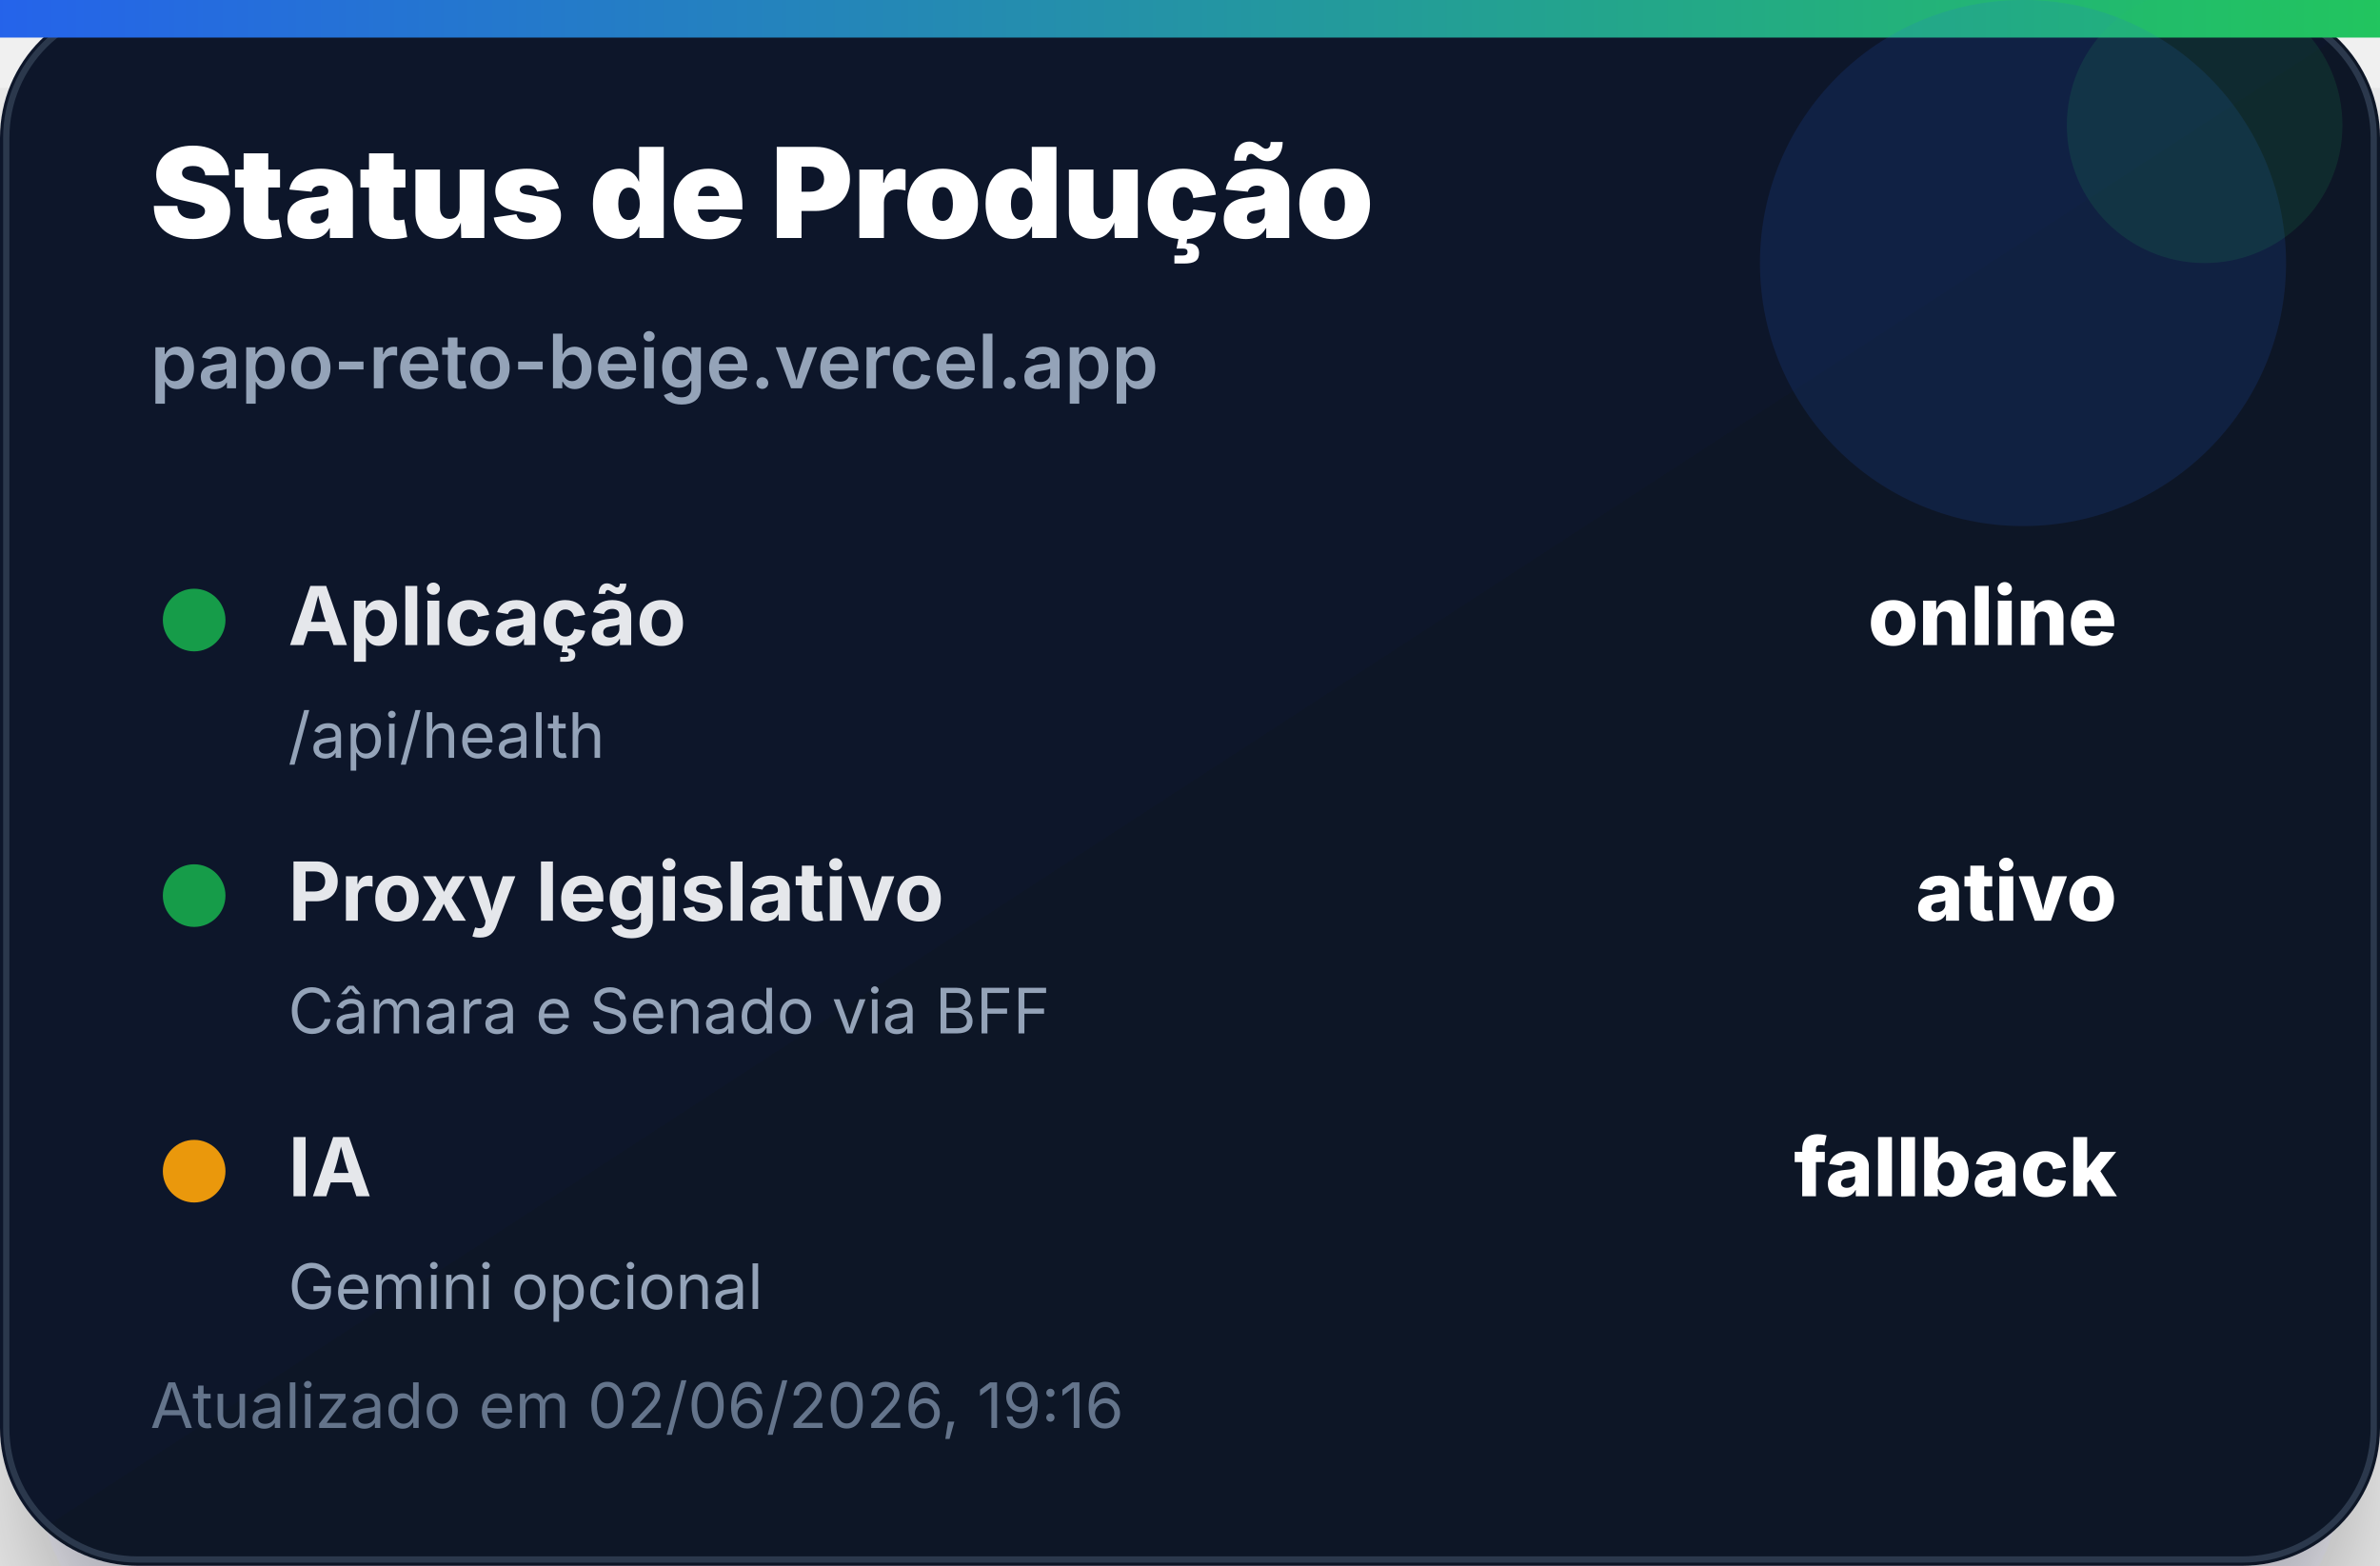
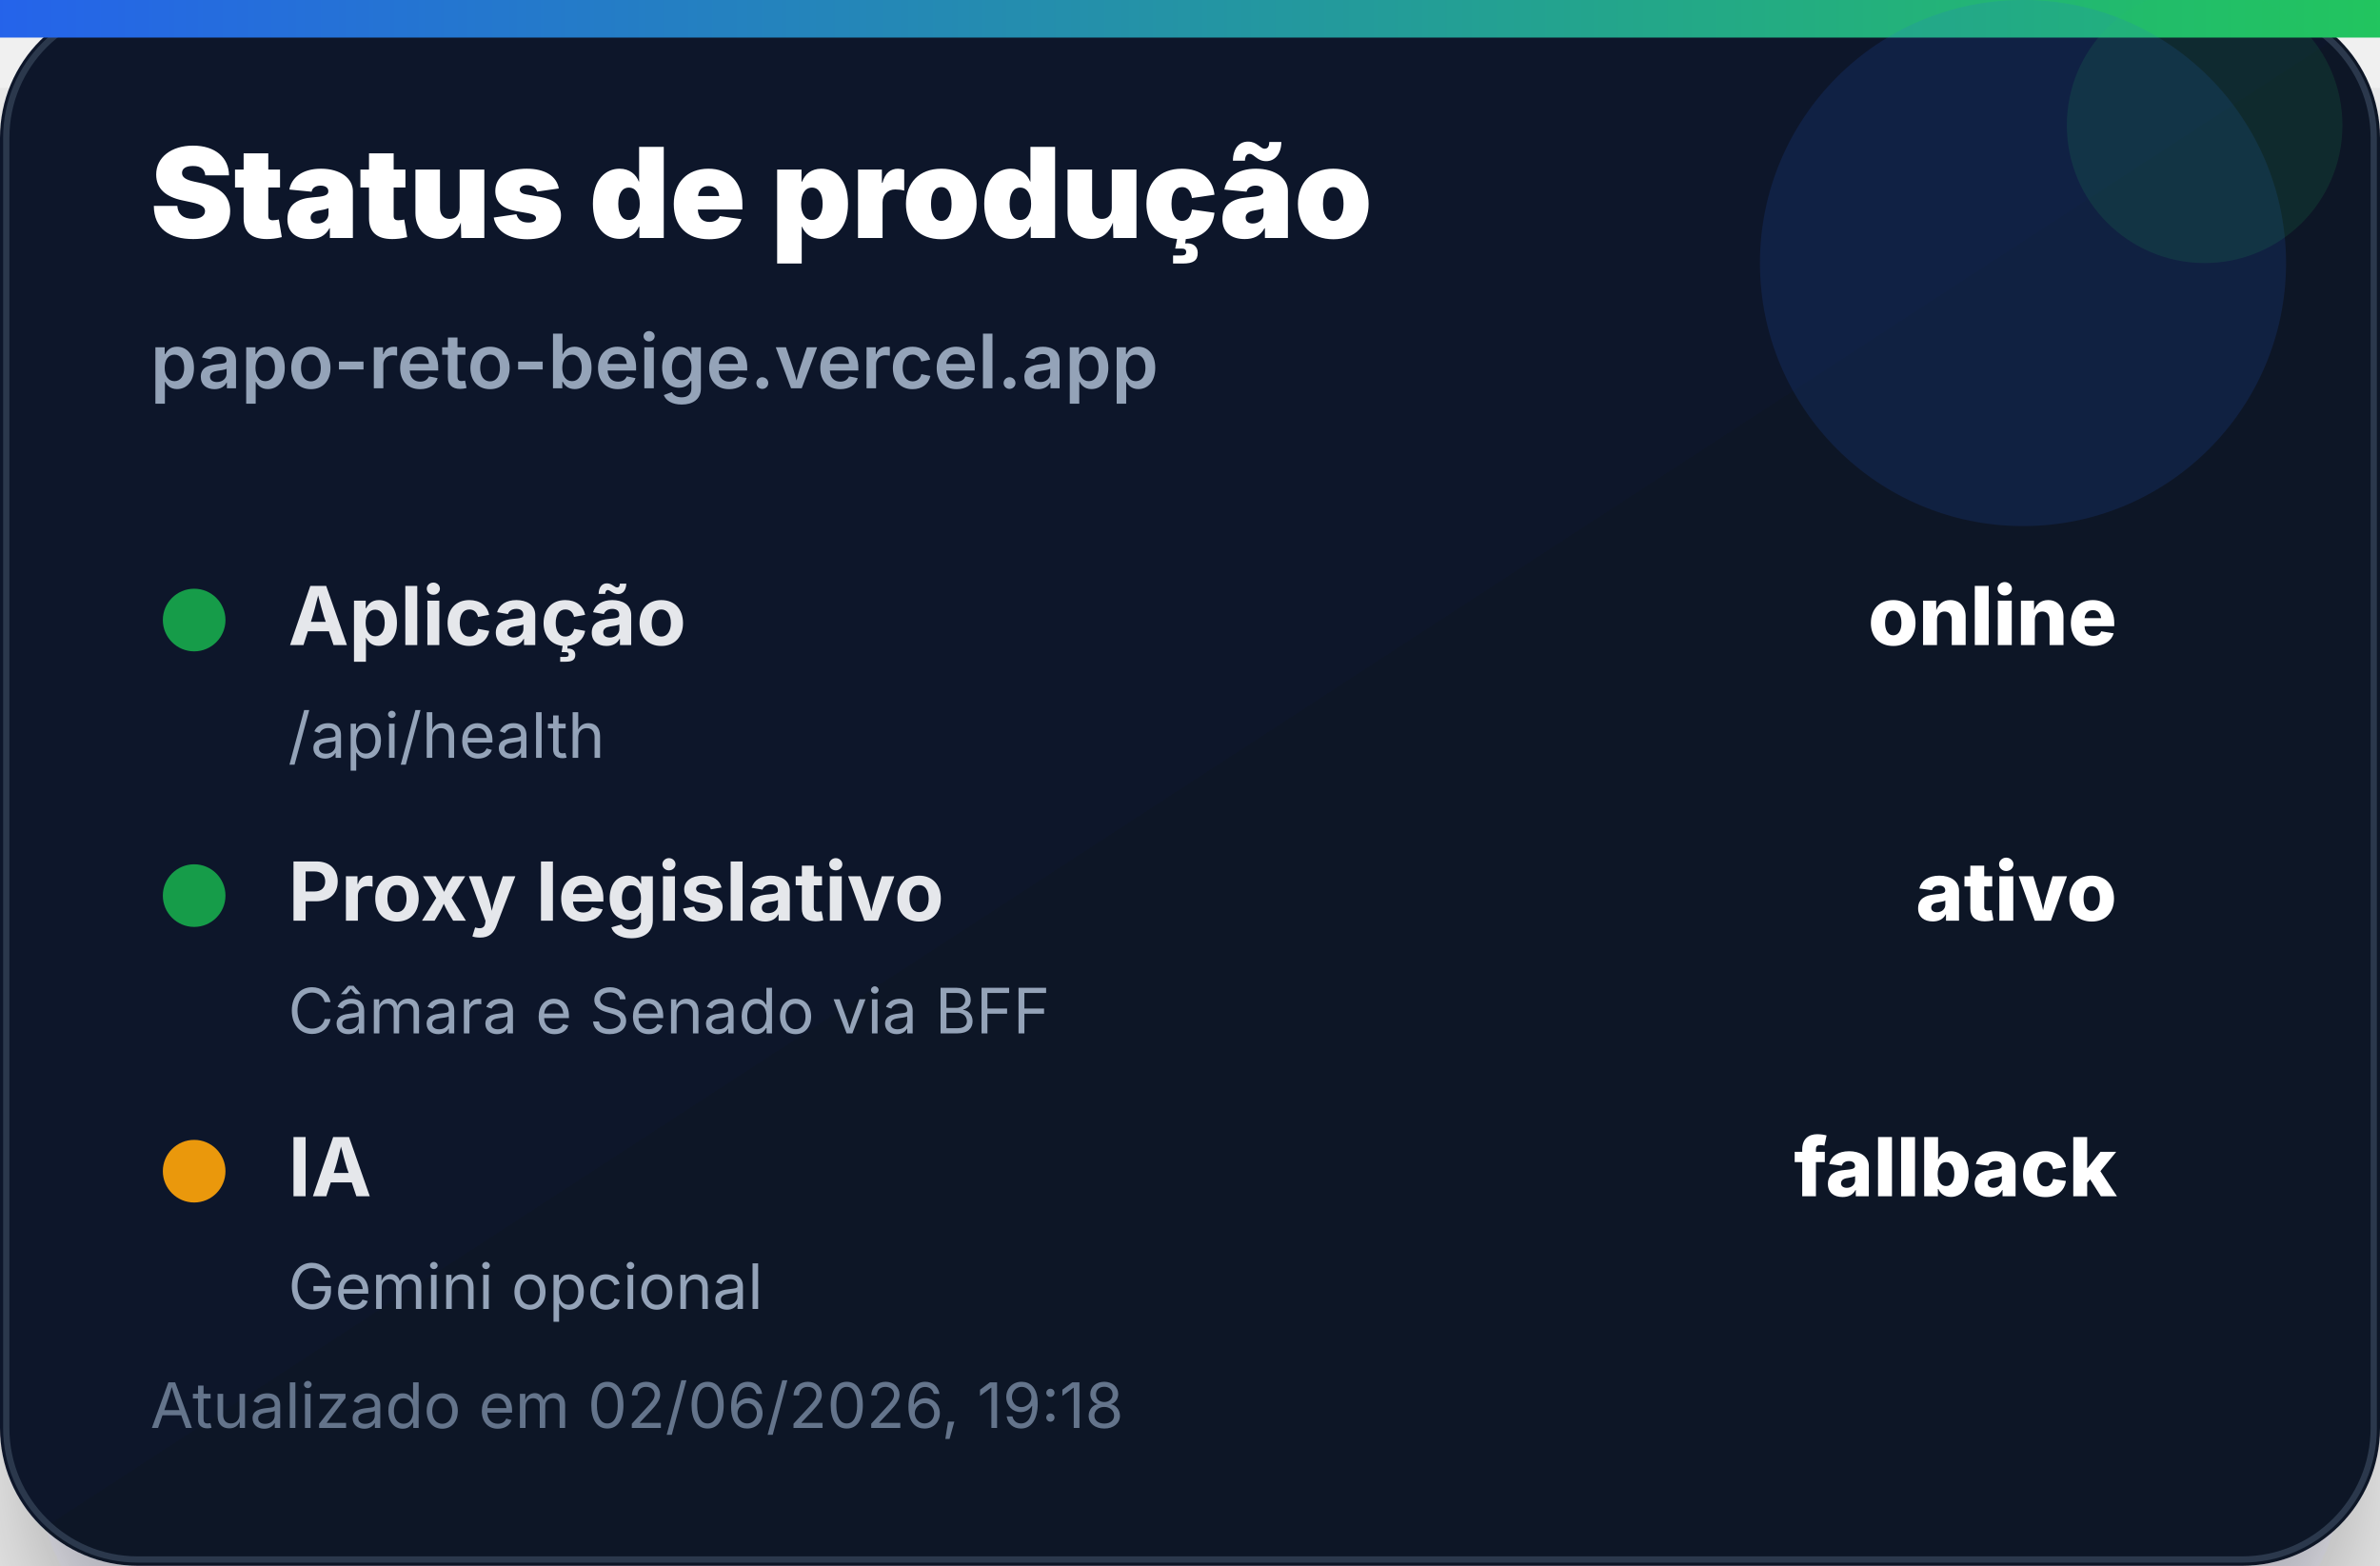
- <svg xmlns="http://www.w3.org/2000/svg" width="380" height="250" viewBox="0 0 380 250" role="img" aria-label="Status de Produção">
+ <svg xmlns="http://www.w3.org/2000/svg" width="380" height="250" viewBox="0 0 380 250" role="img" aria-label="Status de produção">
  <defs>
    <linearGradient id="bg" x1="0" x2="1" y1="0" y2="1">
      <stop offset="0%" stop-color="#0f172a" />
      <stop offset="100%" stop-color="#111827" />
    </linearGradient>
    <linearGradient id="accent" x1="0" x2="1">
      <stop offset="0%" stop-color="#2563eb" />
      <stop offset="100%" stop-color="#22c55e" />
    </linearGradient>
    <filter id="shadow" x="-20%" y="-20%" width="140%" height="140%">
      <feDropShadow dx="0" dy="14" stdDeviation="14" flood-color="#020617" flood-opacity="0.35" />
    </filter>
  </defs>
  <rect width="380" height="250" rx="22" fill="url(#bg)" filter="url(#shadow)" />
  <rect x="1" y="1" width="378" height="248" rx="21" fill="none" stroke="#334155" stroke-opacity="0.8" />
  <rect x="0" y="0" width="380" height="6" fill="url(#accent)" />
  <circle cx="323" cy="42" r="42" fill="#2563eb" opacity="0.14" />
  <circle cx="352" cy="20" r="22" fill="#22c55e" opacity="0.12" />
-   <text x="24" y="38" font-family="Inter, Segoe UI, Arial, sans-serif" font-size="20" font-weight="900" fill="#ffffff">Status de Produção</text>
+   <text x="24" y="38" font-family="Inter, Segoe UI, Arial, sans-serif" font-size="20" font-weight="900" fill="#ffffff">Status de produção</text>
  <text x="24" y="62" font-family="Inter, Segoe UI, Arial, sans-serif" font-size="12" font-weight="600" fill="#94a3b8">papo-reto-beige.vercel.app</text>
  <g transform="translate(24 92)">
    <circle cx="7" cy="7" r="5" fill="#16a34a" opacity="0.95" />
    <text x="22" y="11" font-family="Inter, Segoe UI, Arial, sans-serif" font-size="13" font-weight="700" fill="#e5e7eb">Aplicação</text>
    <text x="314" y="11" text-anchor="end" font-family="Inter, Segoe UI, Arial, sans-serif" font-size="13" font-weight="800" fill="#ffffff">online</text>
    <text x="22" y="29" font-family="Inter, Segoe UI, Arial, sans-serif" font-size="10" fill="#94a3b8">/api/health</text>
  </g>
  <g transform="translate(24 136)">
    <circle cx="7" cy="7" r="5" fill="#16a34a" opacity="0.95" />
    <text x="22" y="11" font-family="Inter, Segoe UI, Arial, sans-serif" font-size="13" font-weight="700" fill="#e5e7eb">Proxy legislativo</text>
    <text x="314" y="11" text-anchor="end" font-family="Inter, Segoe UI, Arial, sans-serif" font-size="13" font-weight="800" fill="#ffffff">ativo</text>
    <text x="22" y="29" font-family="Inter, Segoe UI, Arial, sans-serif" font-size="10" fill="#94a3b8">Câmara e Senado via BFF</text>
  </g>
  <g transform="translate(24 180)">
    <circle cx="7" cy="7" r="5" fill="#f59e0b" opacity="0.95" />
    <text x="22" y="11" font-family="Inter, Segoe UI, Arial, sans-serif" font-size="13" font-weight="700" fill="#e5e7eb">IA</text>
    <text x="314" y="11" text-anchor="end" font-family="Inter, Segoe UI, Arial, sans-serif" font-size="13" font-weight="800" fill="#ffffff">fallback</text>
    <text x="22" y="29" font-family="Inter, Segoe UI, Arial, sans-serif" font-size="10" fill="#94a3b8">Gemini opcional</text>
  </g>
-   <text x="24" y="228" font-family="Inter, Segoe UI, Arial, sans-serif" font-size="10" fill="#64748b">Atualizado em 02/06/2026, 19:16</text>
+   <text x="24" y="228" font-family="Inter, Segoe UI, Arial, sans-serif" font-size="10" fill="#64748b">Atualizado em 02/06/2026, 19:18</text>
</svg>
